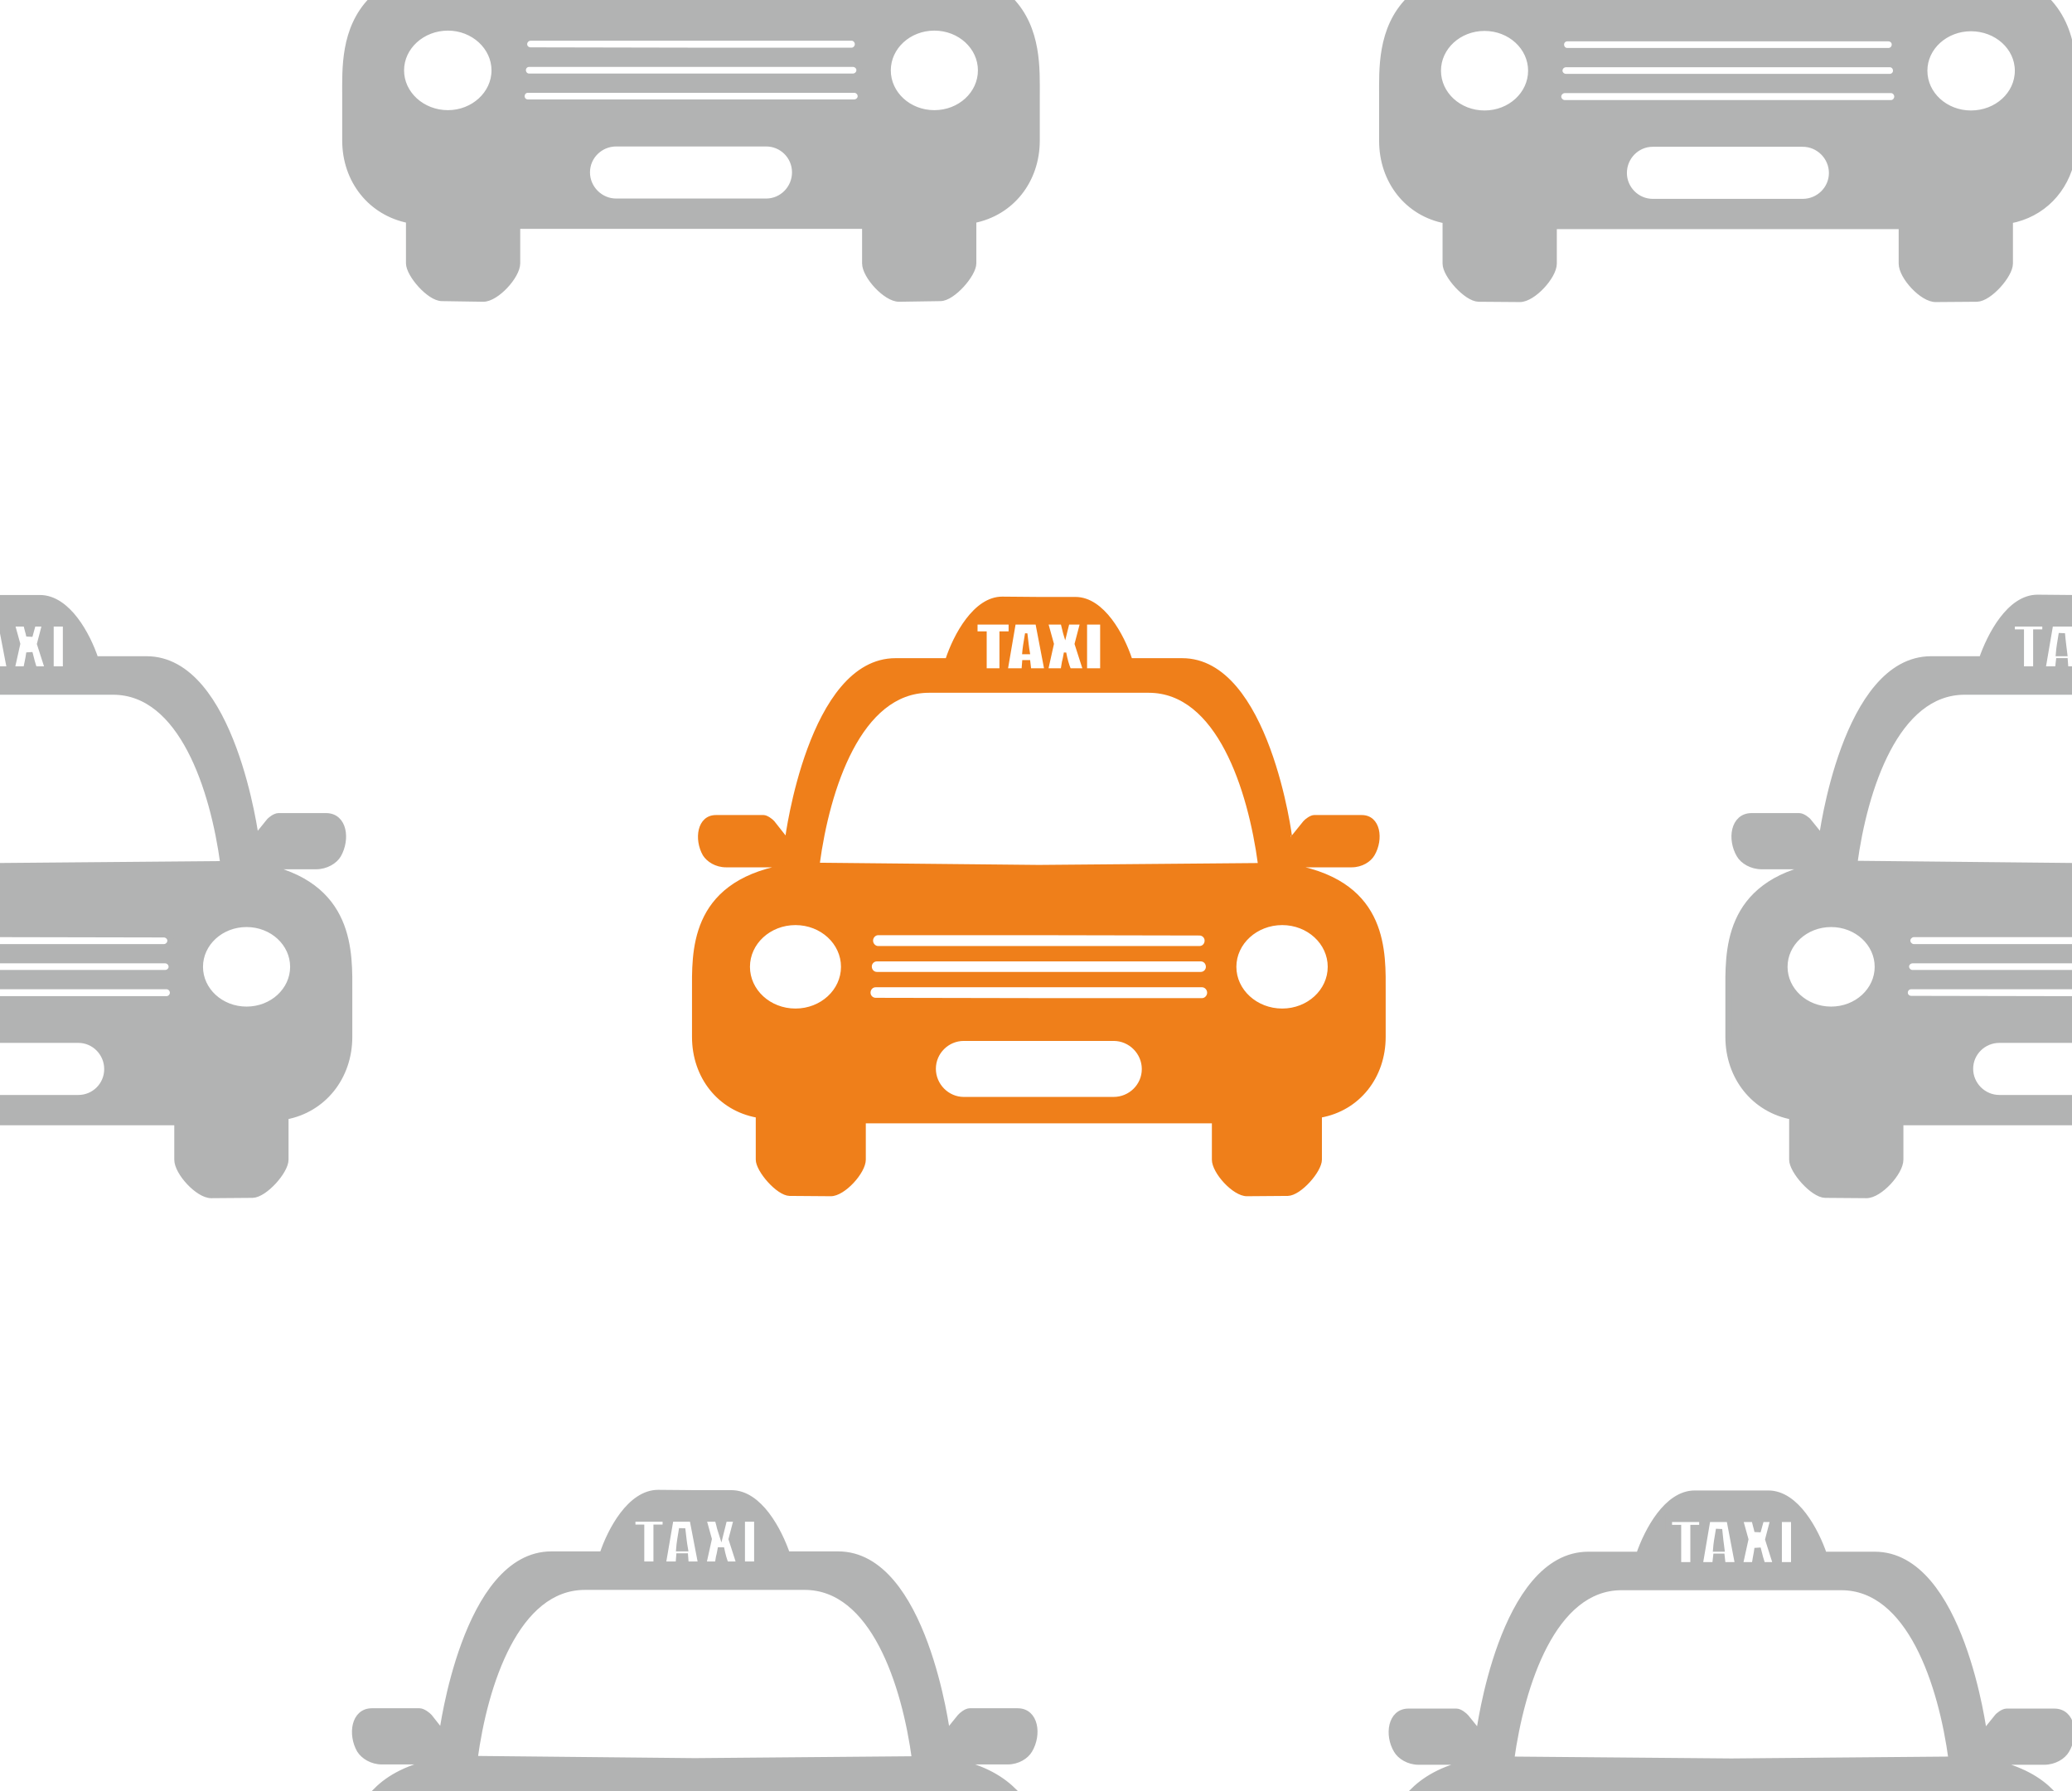
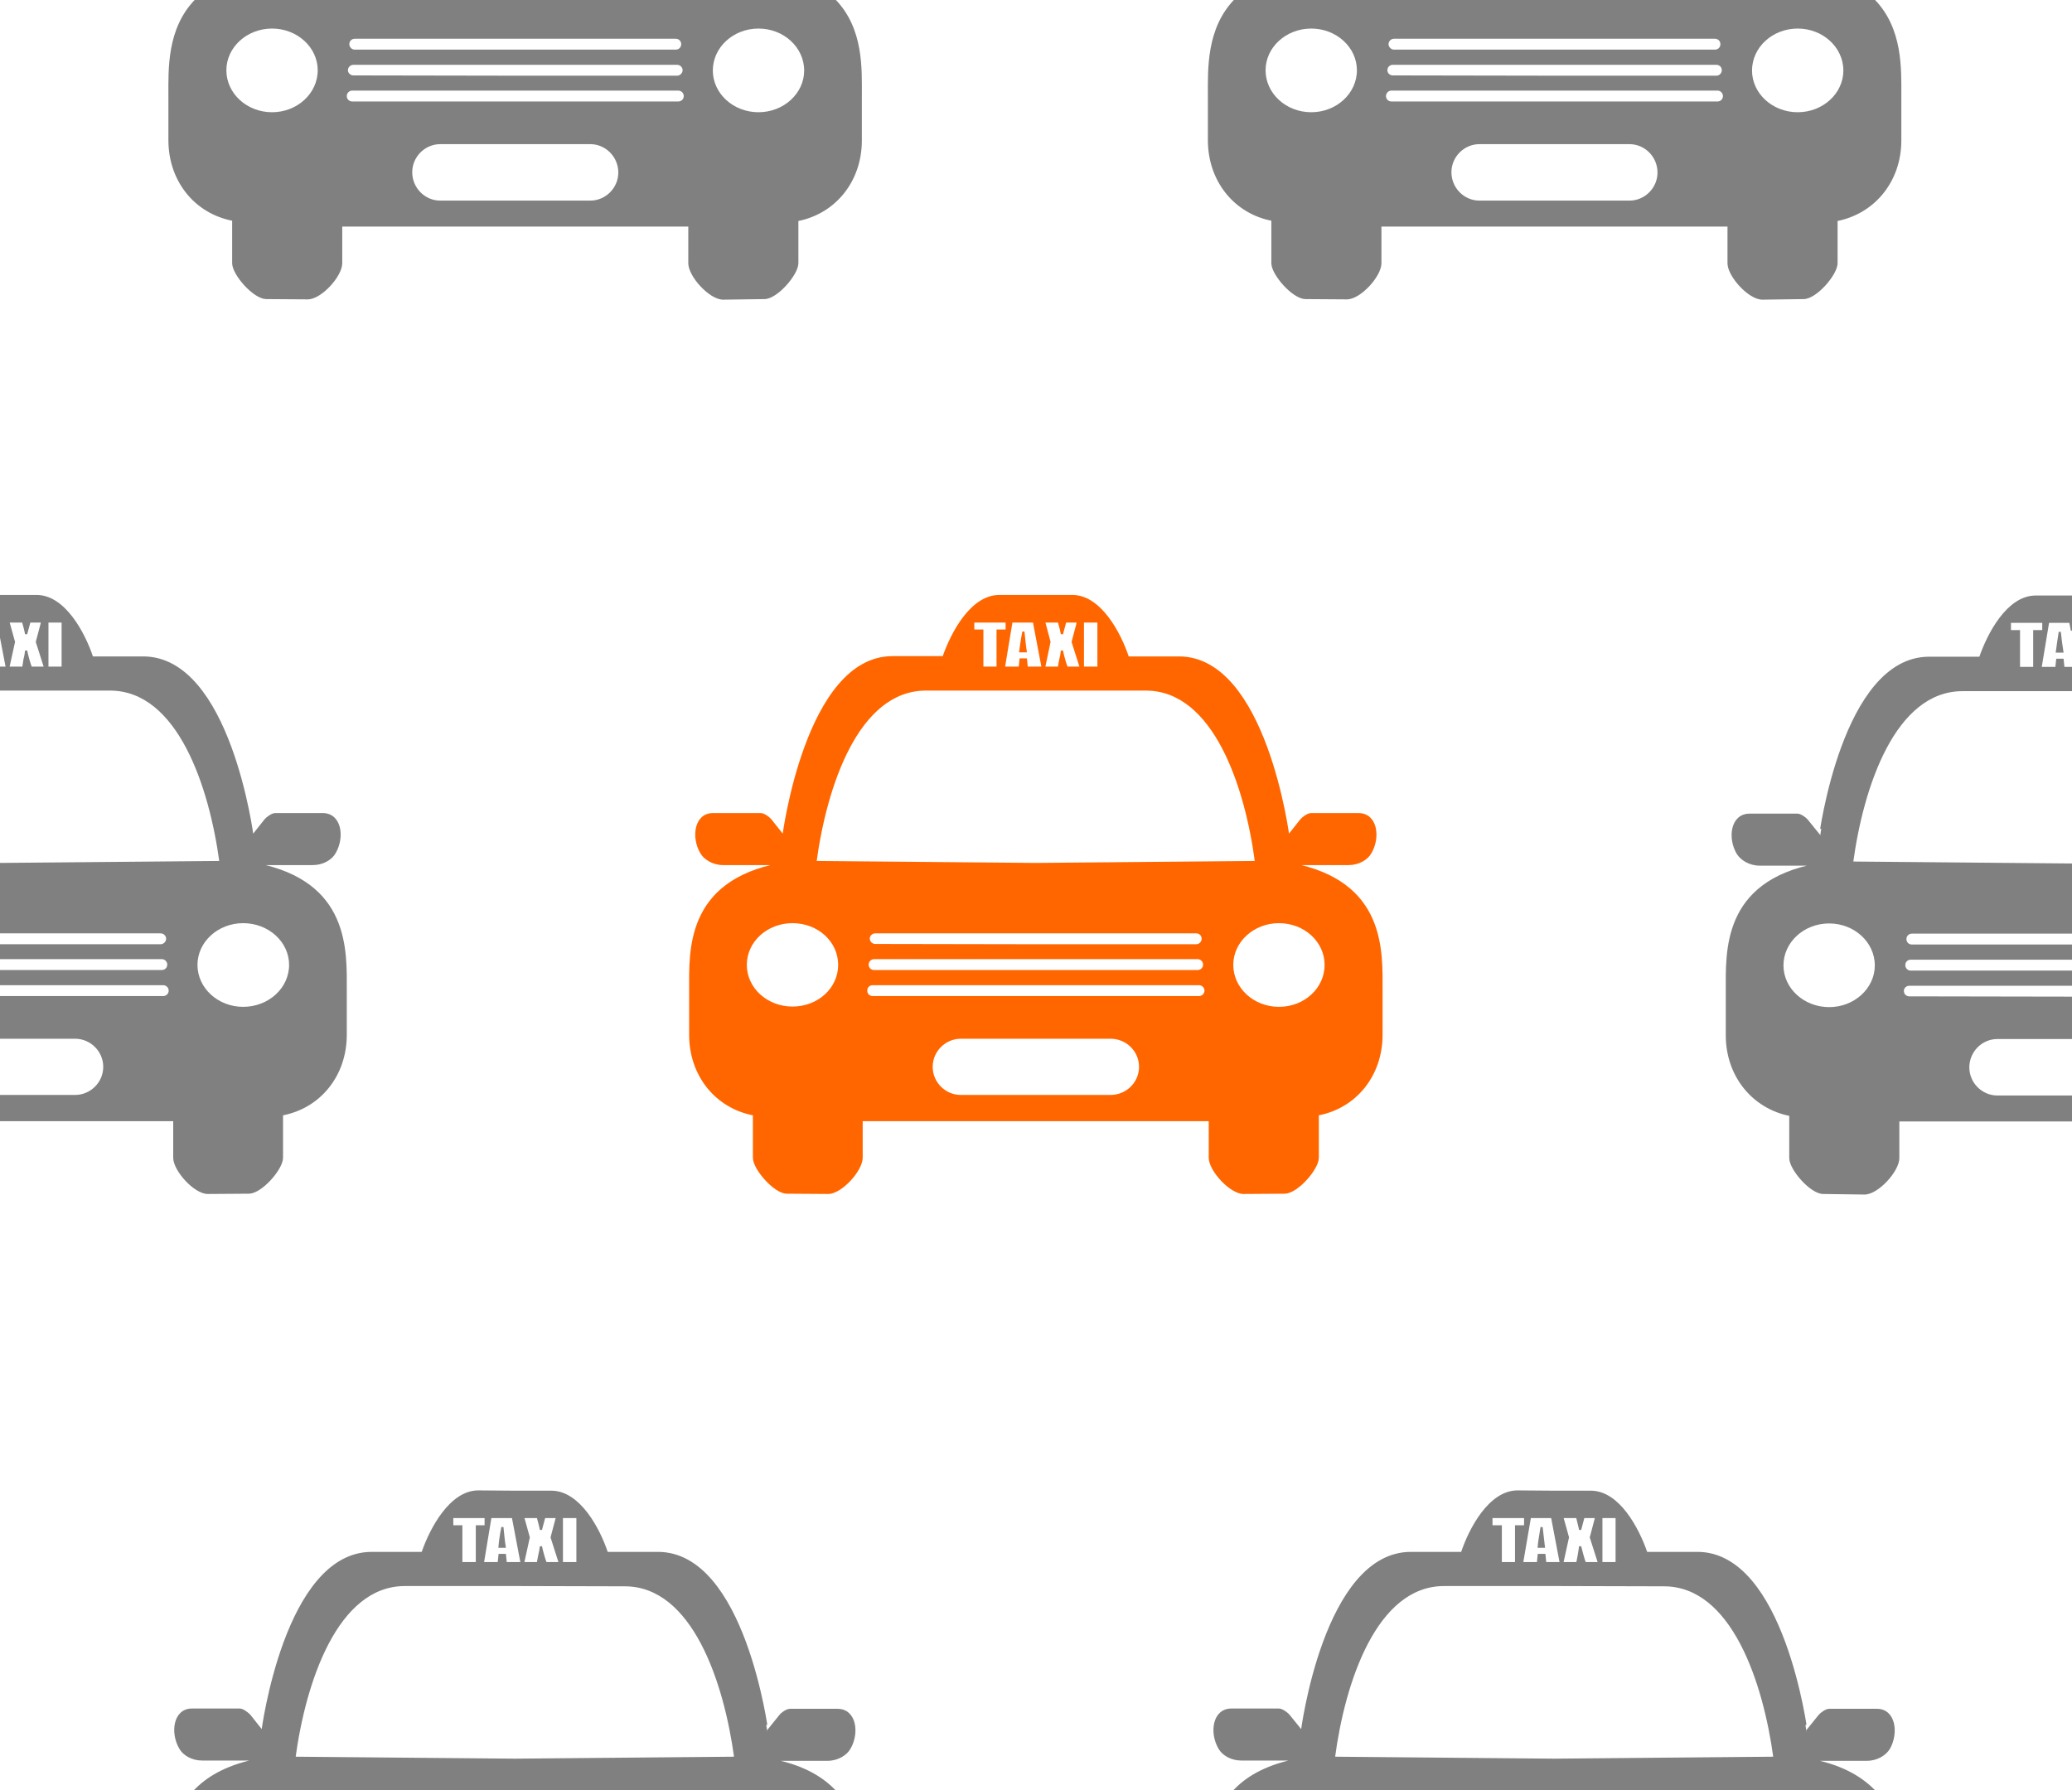
- <svg xmlns="http://www.w3.org/2000/svg" xml:space="preserve" width="65.639mm" height="56.727mm" version="1.1" style="shape-rendering:geometricPrecision; text-rendering:geometricPrecision; image-rendering:optimizeQuality; fill-rule:evenodd; clip-rule:evenodd" viewBox="0 0 6564 5673">
+ <svg xmlns="http://www.w3.org/2000/svg" xml:space="preserve" width="73.132mm" height="63.168mm" version="1.1" style="shape-rendering:geometricPrecision; text-rendering:geometricPrecision; image-rendering:optimizeQuality; fill-rule:evenodd; clip-rule:evenodd" viewBox="0 0 7313 6317">
  <defs>
    <style type="text/css">
   
-     .str1 {stroke:#B2B3B3;stroke-width:20}
-     .str0 {stroke:#EF7F1A;stroke-width:7.62}
-     .fil1 {fill:#B2B3B3}
-     .fil0 {fill:#EF7F1A}
+     .str0 {stroke:gray;stroke-width:7.62}
+     .str1 {stroke:#FF6600;stroke-width:7.62}
+     .fil0 {fill:gray}
+     .fil1 {fill:#FF6600}
   
  </style>
  </defs>
  <g id="Слой_x0020_1">
-     <g id="_243411544">
-       <path class="fil0 str0" d="M2520 2927c82,0 148,61 148,136 0,75 -66,136 -148,136 -82,0 -148,-61 -148,-136 0,-75 66,-136 148,-136zm679 -952l0 29 -29 0 0 117 -48 0 0 -117 -29 0 0 -29 106 0zm85 0l28 146 -49 0 -3 -26 -18 0 -2 26 -51 0 25 -146 70 0zm-25 94c-3,-17 -5,-37 -8,-62 -5,29 -8,49 -9,62l17 0zm166 -94l-17 65 26 81 -45 0c-6,-14 -11,-32 -15,-53 -2,9 -3,19 -6,29l-4 24 -47 0 18 -81 -18 -65 47 0c1,4 3,11 5,20 2,7 3,14 5,20l10 -40 41 0zm64 0l0 146 -49 0 0 -146 49 0zm573 952c-82,0 -149,61 -149,136 0,75 67,136 149,136 82,0 148,-61 148,-136 0,-75 -66,-136 -148,-136zm252 -341l-151 0c-10,0 -26,12 -31,18l-42 52c1,0 -72,-567 -345,-567l-162 0c-25,-76 -88,-194 -176,-194l-116 0 -116 -1c-88,0 -151,119 -176,195l-162 0c-273,0 -346,567 -346,567l-41 -52c-5,-6 -21,-18 -31,-18l-151 0c-56,0 -66,73 -38,122 12,19 38,36 70,36l181 0c-297,56 -285,276 -285,400l0 141c0,127 81,230 202,252l0 137c0,35 65,110 103,111l131 1c42,0 107,-72 107,-112l0 -119 552 0 552 0 0 119c0,40 65,112 107,112l130 -1c39,-1 104,-75 104,-111l0 -137c121,-22 202,-125 202,-252l0 -141c0,-123 12,-344 -285,-400l181 0c32,0 58,-17 69,-36 29,-49 19,-122 -37,-122zm-1023 -395l348 0c218,0 318,308 350,547l-698 6 -698 -7c32,-238 132,-546 350,-546l348 0zm0 768l509 1c11,0 20,9 20,20l0 0c0,12 -9,21 -20,21l-509 0 -509 0c-11,0 -20,-10 -20,-21l0 0c0,-11 9,-21 20,-21l509 0zm0 83l513 0c11,0 20,9 20,21l0 0c0,11 -9,20 -20,20l-513 0 -513 0c-11,0 -20,-9 -20,-21l0 0c0,-11 9,-20 20,-20l513 0zm0 82l517 0c11,0 20,10 20,21l0 0c0,11 -9,21 -20,21l-517 0 -517 -1c-11,0 -20,-9 -20,-20l0 0c0,-12 9,-21 20,-21l517 0zm0 170l237 0c51,0 93,42 93,93l0 0c0,51 -42,92 -93,92l-237 0 -238 0c-50,0 -92,-42 -92,-93l0 0c0,-51 42,-92 92,-92l238 0z" />
-       <path class="fil1 str1" d="M1178 0l2023 0c89,92 83,220 83,304l0 141c0,127 -81,229 -201,252l0 137c0,35 -66,110 -104,110l-131 2c-41,0 -107,-72 -107,-112l0 -119 -552 0 -551 0 0 119c0,40 -66,112 -107,112l-131 -2c-39,0 -104,-75 -104,-110l0 -137c-120,-23 -202,-125 -202,-252l0 -141c0,-84 -6,-212 84,-304zm3286 0l2020 0c51,52 72,116 80,177l0 323c-20,102 -94,179 -197,198l0 137c0,36 -65,110 -104,111l-130 1c-42,1 -108,-71 -108,-112l0 -119 -551 0 -552 0 0 119c0,40 -66,112 -107,112l-131 -1c-38,-1 -104,-75 -104,-111l0 -137c-120,-22 -201,-125 -201,-252l0 -141c0,-84 -6,-213 85,-305zm2100 1895l0 80 -69 0 -25 146 50 0 3 -26 18 0 2 26 21 0 0 70 -340 0c-218,0 -318,308 -350,546l690 7 0 215 -501 0c-11,0 -21,10 -21,21l0 0c0,11 10,21 21,21l501 0 0 41 -505 0c-11,0 -21,9 -21,20l0 0c0,12 10,21 21,21l505 0 0 41 -509 0c-12,0 -21,9 -21,21l0 0c0,11 9,20 21,20l509 1 0 128 -230 0c-51,0 -93,41 -93,92l0 0c0,51 42,93 93,93l230 0 0 76 -544 0 0 119c0,40 -66,112 -107,112l-131 -1c-38,-1 -104,-76 -104,-111l0 -137c-120,-22 -202,-125 -202,-252l0 -141c0,-124 -12,-344 286,-400l-181 0c-32,0 -59,-17 -70,-36 -29,-49 -19,-122 38,-122l151 0c10,0 26,12 30,18l42 52c0,0 72,-567 346,-567l161 0c26,-76 88,-195 176,-195l109 1zm-72 3778l-2013 0c42,-41 104,-75 197,-92l-182 0c-31,0 -58,-17 -69,-36 -29,-48 -19,-122 37,-122l152 0c10,0 25,12 30,18l42 52c0,0 72,-567 346,-567l161 0c26,-76 88,-194 176,-194l116 0 117 0c88,0 150,118 176,194l161 0c274,0 346,567 346,567l42 -52c4,-6 20,-18 30,-18l151 0c57,0 67,74 38,122 -11,19 -38,36 -70,36l-181 0c92,18 155,51 197,92zm-3283 0l-2016 0c42,-42 105,-76 198,-93l-181 0c-32,0 -58,-17 -70,-36 -28,-49 -18,-122 38,-122l151 0c10,0 26,12 31,18l41 52c0,0 73,-567 346,-567l162 0c25,-76 88,-195 176,-195l116 1 116 0c88,0 150,118 176,194l162 0c273,0 345,567 345,567l42 -52c5,-6 20,-18 30,-18l152 0c56,0 66,73 37,122 -11,19 -37,36 -69,36l-181 0c93,17 155,51 198,93zm-3209 -2118l0 -76 10 0 238 0c51,0 92,-41 92,-92l0 0c0,-51 -41,-93 -92,-93l-238 0 -10 0 0 -128 10 0 517 0c12,0 21,-10 21,-21l0 0c0,-11 -9,-21 -21,-21l-517 0 -10 0 0 -41 10 0 513 0c11,0 21,-9 21,-20l0 0c0,-12 -10,-21 -21,-21l-513 0 -10 0 0 -41 10 0 509 0c11,0 21,-9 21,-21l0 0c0,-11 -10,-20 -21,-20l-509 -1 -10 0 0 -215 10 0 698 -6c-32,-239 -132,-547 -350,-547l-348 0 -10 0 0 -70 32 0 -28 -146 -4 0 0 -80 10 0 116 0c88,0 151,118 176,194l162 0c273,0 346,567 346,567l42 -52c4,-6 20,-18 30,-18l151 0c57,0 66,73 38,122 -11,19 -38,36 -70,36l-181 0c298,56 286,277 286,400l0 141c0,127 -82,230 -202,252l0 137c0,36 -66,110 -104,111l-131 1c-41,0 -107,-72 -107,-112l0 -119 -552 0 -10 0zm1419 -3468c81,0 148,61 148,136 0,75 -67,136 -148,136 -82,0 -149,-61 -149,-136 0,-75 67,-136 149,-136zm1541 0c-82,0 -148,61 -148,136 0,75 66,136 148,136 82,0 148,-61 148,-136 0,-75 -66,-136 -148,-136zm-771 32l509 0c11,0 20,10 20,21l0 0c0,11 -9,21 -20,21l-509 0 -508 -1c-12,0 -21,-9 -21,-20l0 0c0,-11 9,-21 21,-21l508 0zm0 83l513 0c11,0 21,9 21,20l0 0c0,12 -10,21 -21,21l-513 0 -513 0c-11,0 -20,-9 -20,-21l0 0c0,-11 9,-20 20,-20l513 0zm0 82l517 0c11,0 21,9 21,21l0 0c0,11 -10,20 -21,20l-517 0 -517 0c-11,0 -20,-9 -20,-20l0 0c0,-12 9,-21 20,-21l517 0zm0 170l238 0c51,0 92,41 92,92l0 0c0,51 -41,93 -92,93l-238 0 -237 0c-51,0 -93,-42 -93,-93l0 0c0,-51 42,-92 93,-92l237 0zm-80 4357l0 29 -29 0 0 117 -49 0 0 -117 -28 0 0 -29 106 0zm85 0l28 146 -50 0 -2 -26 -18 0 -2 26 -51 0 25 -146 70 0zm-25 94c-3,-17 -5,-37 -8,-62 -5,29 -8,49 -9,62l17 0zm166 -94l-17 65 26 81 -45 0c-6,-14 -11,-32 -15,-53 -2,9 -3,19 -6,29l-4 24 -47 0 18 -81 -18 -65 47 0c1,4 2,11 5,20 2,7 3,14 5,20l10 -40 41 0zm64 0l0 146 -49 0 0 -146 49 0zm-198 216l348 0c218,0 318,308 350,547l-698 6 -698 -7c32,-238 132,-546 350,-546l348 0zm2502 -4939c82,0 148,61 148,136 0,75 -66,136 -148,136 -82,0 -148,-61 -148,-136 0,-75 66,-136 148,-136zm1541 1c-81,0 -148,60 -148,135 0,76 67,136 148,136 82,0 149,-60 149,-136 0,-75 -67,-135 -149,-135zm-770 32l508 0c12,0 21,9 21,20l0 0c0,12 -9,21 -21,21l-508 0 -509 0c-11,0 -20,-9 -20,-21l0 0c0,-11 9,-20 20,-20l509 0zm0 82l513 0c11,0 20,9 20,21l0 0c0,11 -9,20 -20,20l-513 0 -513 0c-11,0 -21,-9 -21,-20l0 0c0,-12 10,-21 21,-21l513 0zm0 82l517 0c11,0 20,10 20,21l0 0c0,11 -9,21 -20,21l-517 0 -517 0c-11,0 -21,-10 -21,-21l0 0c0,-11 10,-21 21,-21l517 0zm0 170l237 0c51,0 93,42 93,93l0 0c0,51 -42,92 -93,92l-237 0 -238 0c-51,0 -92,-42 -92,-92l0 0c0,-51 41,-93 92,-93l238 0zm-81 4357l0 29 -28 0 0 118 -49 0 0 -118 -29 0 0 -29 106 0zm86 0l28 147 -50 0 -3 -27 -17 0 -3 27 -50 0 25 -147 70 0zm-26 94c-2,-16 -5,-37 -7,-61 -5,28 -8,48 -9,61l16 0zm166 -94l-17 65 26 82 -45 0c-5,-15 -10,-33 -15,-54 -1,10 -3,19 -5,30l-4 24 -48 0 18 -82 -18 -65 47 0c1,4 3,11 5,20 2,8 4,14 5,20l11 -40 40 0zm65 0l0 147 -49 0 0 -147 49 0zm-199 216l348 0c218,0 318,308 350,547l-698 6 -698 -6c33,-239 133,-547 350,-547l348 0zm-5341 -3053l-17 65 26 81 -45 0c-5,-14 -10,-32 -15,-53 -1,9 -3,19 -5,29l-5 24 -47 0 18 -81 -18 -65 47 0c1,4 3,11 5,20 2,7 4,14 5,20l11 -40 40 0zm65 0l0 146 -49 0 0 -146 49 0zm572 952c-82,0 -148,61 -148,136 0,75 66,136 148,136 82,0 148,-61 148,-136 0,-75 -66,-136 -148,-136zm5020 0c82,0 148,61 148,136 0,75 -66,136 -148,136 -82,0 -148,-61 -148,-136 0,-75 66,-136 148,-136zm679 -952l0 29 -29 0 0 117 -49 0 0 -117 -29 0 0 -29 107 0zm59 94c-2,-17 -5,-37 -7,-62 -5,29 -8,49 -9,62l16 0z" />
+     <g id="_504410568">
+       <path class="fil0 str0" d="M960 97c91,0 165,68 165,151 0,84 -74,152 -165,152 -91,0 -165,-68 -165,-152 0,-83 74,-151 165,-151zm-268 -97l2253 0c100,102 93,245 93,339l0 157c0,141 -90,255 -224,281l0 152c0,39 -73,123 -116,123l-146 2c-46,0 -119,-80 -119,-125l0 -133 -615 0 -614 0 0 133c0,45 -73,125 -119,124l-146 -1c-43,-1 -116,-84 -116,-123l0 -153c-134,-25 -225,-139 -225,-281l0 -157c0,-93 -6,-236 94,-338zm1985 97c-91,0 -165,68 -165,152 0,83 74,151 165,151 91,0 165,-68 165,-151 0,-84 -74,-152 -165,-152zm-859 36l567 0c13,0 23,10 23,23l0 0c0,13 -10,23 -23,23l-567 0 -566 0c-13,0 -23,-11 -23,-23l0 0c0,-13 10,-23 23,-23l566 0zm0 92l572 0c12,0 23,10 23,23l0 0c0,12 -11,23 -23,23l-572 0 -571 -1c-12,0 -23,-10 -23,-22l0 0c0,-13 11,-23 23,-23l571 0zm0 91l576 0c13,0 23,11 23,23l0 0c0,13 -10,23 -23,23l-576 0 -575 0c-13,0 -23,-10 -23,-23l0 0c0,-12 10,-23 23,-23l575 0zm0 189l265 0c57,0 103,47 103,104l0 0c0,56 -46,103 -103,103l-265 0 -264 0c-57,0 -103,-47 -103,-104l0 0c0,-56 46,-103 103,-103l264 0z" />
+       <path class="fil0 str0" d="M2941 6317l-2249 0c48,-48 118,-86 223,-106l-202 0c-35,0 -65,-18 -77,-40 -32,-54 -21,-136 41,-136l169 0c11,0 28,14 34,20l46 58c0,0 81,-631 386,-631l179 0c29,-85 99,-217 197,-217l129 1 129 0c98,0 168,131 196,216l180 0c305,0 386,632 386,631l46 -57c5,-7 23,-20 34,-20l168 0c63,0 74,82 42,136 -12,21 -42,40 -77,40l-202 0c105,19 175,58 222,105zm-1227 -962l0 33 -31 0 0 130 -55 0 0 -130 -32 0 0 -33 118 0zm96 0l31 163 -56 0 -3 -29 -19 0 -3 29 -56 0 27 -163 79 0zm-29 105c-3,-18 -5,-41 -8,-69 -6,32 -9,55 -10,69l18 0zm185 -105l-19 72 29 91 -50 0c-6,-16 -12,-36 -17,-59 -1,10 -3,21 -6,33l-5 26 -52 0 20 -91 -20 -72 52 0c1,4 3,12 6,23 2,8 4,15 5,22l12 -45 45 0zm72 0l0 163 -55 0 0 -163 55 0zm-221 240l388 1c242,0 354,343 390,609l-778 7 -778 -7c36,-266 148,-610 390,-610l388 0z" />
+       <path class="fil0 str0" d="M4628 97c91,0 165,68 165,151 0,84 -74,152 -165,152 -91,0 -165,-68 -165,-152 0,-83 74,-151 165,-151zm-268 -97l2253 0c100,102 94,245 94,339l0 157c0,141 -91,255 -225,281l0 152c0,39 -73,123 -116,123l-146 2c-46,0 -119,-80 -119,-125l0 -133 -614 0 -615 0 0 133c0,45 -73,125 -119,124l-146 -1c-43,-1 -116,-84 -116,-123l0 -153c-133,-25 -224,-139 -224,-281l0 -157c0,-93 -6,-236 93,-338zm1985 97c-91,0 -165,68 -165,152 0,83 74,151 165,151 91,0 165,-68 165,-151 0,-84 -74,-152 -165,-152zm-858 36l566 0c13,0 23,10 23,23l0 0c0,13 -10,23 -23,23l-566 0 -567 0c-12,0 -23,-11 -23,-23l0 0c0,-13 11,-23 23,-23l567 0zm0 92l571 0c13,0 23,10 23,23l0 0c0,12 -10,23 -23,23l-571 0 -571 -1c-13,0 -23,-10 -23,-22l0 0c0,-13 10,-23 23,-23l571 0zm0 91l575 0c13,0 23,11 23,23l0 0c0,13 -10,23 -23,23l-575 0 -576 0c-13,0 -23,-10 -23,-23l0 0c0,-12 10,-23 23,-23l576 0zm0 189l264 0c57,0 103,47 103,104l0 0c0,56 -46,103 -103,103l-264 0 -265 0c-57,0 -103,-47 -103,-104l0 0c0,-56 46,-103 103,-103l265 0z" />
+       <path class="fil0 str0" d="M6610 6317l-2249 0c47,-48 117,-86 222,-106l-202 0c-35,0 -65,-18 -77,-40 -32,-54 -21,-136 42,-136l168 0c11,0 29,14 34,20l47 58c0,0 80,-631 385,-631l180 0c28,-85 98,-217 196,-217l129 1 130 0c98,0 167,131 196,216l180 0c304,0 385,632 385,631l46 -57c6,-7 23,-20 34,-20l169 0c62,0 73,82 42,136 -13,21 -42,40 -78,40l-202 0c105,19 175,58 223,105zm-1227 -962l0 33 -32 0 0 130 -54 0 0 -130 -33 0 0 -33 119 0zm95 0l31 163 -55 0 -3 -29 -20 0 -3 29 -56 0 28 -163 78 0zm-29 105c-2,-18 -5,-41 -8,-69 -5,32 -9,55 -10,69l18 0zm185 -105l-19 72 29 91 -50 0c-6,-16 -11,-36 -17,-59 -1,10 -3,21 -5,33l-5 26 -53 0 20 -91 -20 -72 52 0c2,4 3,12 6,23 2,8 4,15 5,22l12 -45 45 0zm72 0l0 163 -54 0 0 -163 54 0zm-221 240l388 1c242,0 354,343 390,609l-778 7 -777 -7c35,-266 147,-610 389,-610l388 0z" />
+       <path class="fil0 str0" d="M0 3954l0 -85 265 0c56,0 103,-46 103,-103l0 0c0,-57 -47,-103 -103,-103l-265 0 0 -143 576 0c12,0 23,-10 23,-23l0 0c0,-13 -11,-23 -23,-23l-576 0 0 -46 571 0c13,0 23,-10 23,-23l0 0c0,-12 -10,-23 -23,-23l-571 0 0 -45 567 0c12,0 23,-11 23,-23l0 0c0,-13 -11,-23 -23,-23l-567 0 0 -241 778 -7c-36,-266 -148,-609 -390,-609l-388 0 0 -77 24 0 -24 -125 0 -128 129 0c98,0 168,132 196,217l180 0c305,0 386,631 386,631l46 -58c5,-6 23,-20 34,-20l168 0c63,0 74,82 42,136 -12,22 -42,40 -77,40l-202 0c331,63 318,309 318,446l0 157c0,142 -91,256 -225,281l0 153c0,39 -73,122 -116,123l-145 1c-46,1 -119,-80 -119,-124l0 -133 -615 0zm149 -1760l-19 72 29 91 -50 0c-6,-16 -12,-36 -17,-60 -1,11 -3,22 -6,33l-4 27 -53 0 20 -91 -20 -72 52 0c1,4 3,12 6,22 2,8 4,16 5,22l12 -44 45 0zm72 0l0 163 -54 0 0 -163 54 0zm637 1061c-91,0 -165,68 -165,151 0,84 74,152 165,152 92,0 166,-68 166,-152 0,-83 -74,-151 -166,-151z" />
+       <path class="fil1 str1" d="M2797 3255c92,0 165,67 165,151 0,84 -73,151 -165,151 -91,0 -165,-67 -165,-151 0,-84 74,-151 165,-151zm756 -1061l0 32 -32 0 0 131 -54 0 0 -131 -32 0 0 -32 118 0zm96 0l31 163 -56 0 -3 -29 -19 0 -3 29 -56 0 27 -163 79 0zm-29 105c-3,-19 -5,-42 -8,-69 -6,31 -9,54 -11,69l19 0zm185 -105l-19 72 29 91 -50 0c-6,-16 -12,-36 -17,-60 -1,11 -3,22 -6,33l-5 27 -52 0 19 -91 -19 -72 52 0c1,4 3,12 6,22 2,8 4,16 5,22l12 -44 45 0zm72 0l0 163 -55 0 0 -163 55 0zm637 1061c-91,0 -165,68 -165,151 0,84 74,152 165,152 92,0 165,-68 165,-152 0,-83 -73,-151 -165,-151zm281 -381l-168 0c-11,0 -29,14 -34,20l-46 58c0,0 -81,-631 -386,-631l-180 0c-28,-85 -98,-217 -196,-217l-129 0 -129 0c-99,0 -168,132 -197,216l-180 0c-304,0 -385,632 -385,632l-46 -58c-6,-7 -23,-20 -34,-20l-169 0c-62,0 -73,82 -41,136 12,21 42,40 77,40l202 0c-332,63 -318,308 -318,446l0 157c0,142 91,256 225,281l0 153c0,39 73,122 115,123l146 1c46,1 119,-80 119,-124l0 -133 615 0 614 0 0 133c0,44 74,125 120,124l145 -1c43,-1 116,-84 116,-123l0 -153c134,-25 225,-139 225,-281l0 -157c0,-137 13,-383 -318,-446l202 0c35,0 65,-18 77,-40 32,-54 21,-136 -42,-136zm-1139 -440l388 0c242,0 354,343 389,609l-777 7 -778 -7c36,-266 148,-609 390,-609l388 0zm0 857l566 0c13,0 23,10 23,23l0 0c0,12 -10,23 -23,23l-566 0 -567 -1c-12,0 -23,-10 -23,-23l0 0c0,-12 11,-22 23,-22l567 0zm0 91l571 0c13,0 23,11 23,23l0 0c0,13 -10,23 -23,23l-571 0 -571 0c-13,0 -23,-10 -23,-23l0 0c0,-12 10,-23 23,-23l571 0zm0 92l576 0c12,0 23,10 23,23l0 0c0,13 -11,23 -23,23l-576 0 -576 0c-13,0 -23,-10 -23,-23l0 0c0,-13 10,-23 23,-23l576 0zm0 189l264 0c57,0 104,46 104,103l0 0c0,57 -47,103 -104,103l-264 0 -265 0c-56,0 -103,-46 -103,-103l0 0c0,-57 47,-103 103,-103l265 0z" />
+       <path class="fil0 str0" d="M6456 3256c91,0 165,68 165,152 0,83 -74,151 -165,151 -91,0 -165,-68 -165,-151 0,-84 74,-152 165,-152zm857 -1150l0 120 -6 -31 -78 0 -27 163 56 0 3 -29 19 0 3 29 30 0 0 78 -386 0c-242,0 -354,343 -390,609l776 7 0 240 -565 0c-13,0 -23,10 -23,23l0 0c0,13 10,23 23,23l565 0 0 46 -570 0c-12,0 -22,10 -22,23l0 0c0,12 10,23 22,23l570 0 0 46 -574 0c-13,0 -23,10 -23,22l0 0c0,13 10,23 23,23l574 1 0 142 -263 0c-57,0 -103,47 -103,104l0 0c0,56 46,103 103,103l263 0 0 84 -613 0 0 133c0,45 -73,125 -119,125l-146 -2c-43,0 -116,-84 -116,-123l0 -152c-133,-26 -224,-140 -224,-281l0 -157c0,-138 -14,-384 318,-446l-202 0c-36,0 -65,-19 -78,-40 -32,-54 -21,-136 42,-136l169 0c11,0 28,13 33,19l47 58c0,1 81,-631 385,-631l180 0c29,-85 98,-216 196,-216l128 0zm-101 89l0 33 -32 0 0 130 -54 0 0 -130 -32 0 0 -33 118 0zm67 105c-3,-18 -6,-41 -9,-69 -5,32 -8,55 -10,69l19 0z" />
    </g>
  </g>
</svg>
